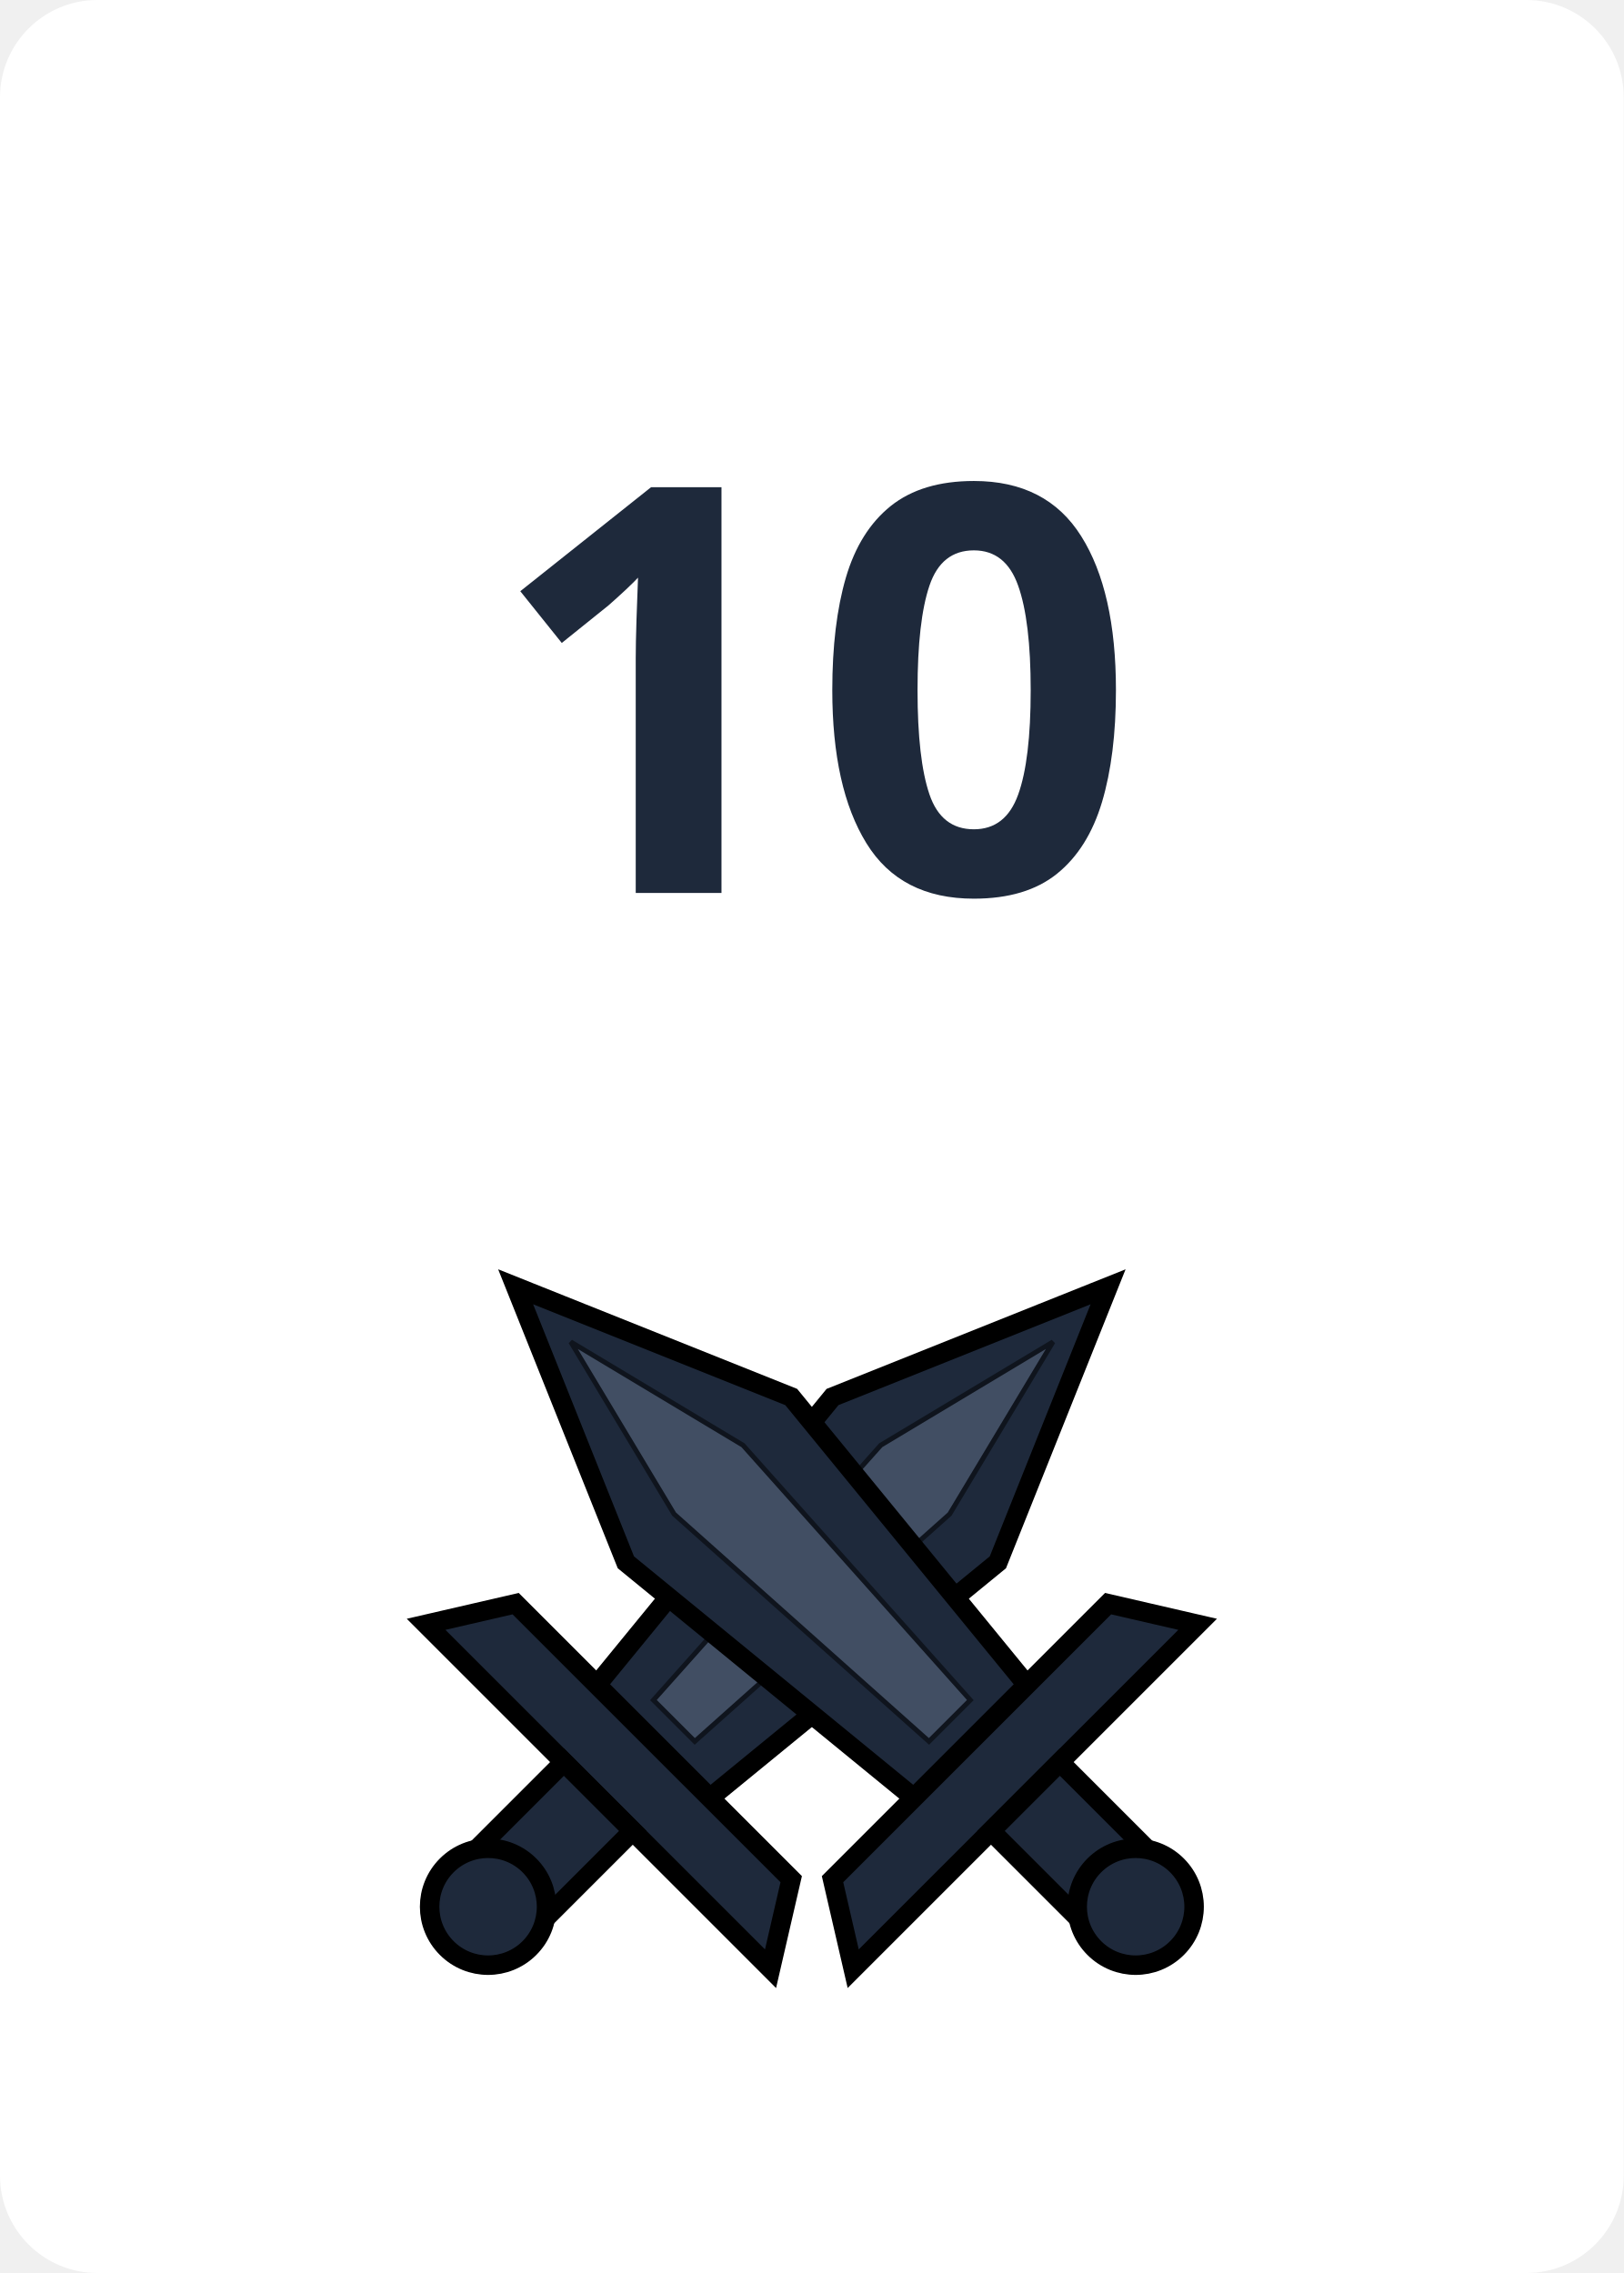
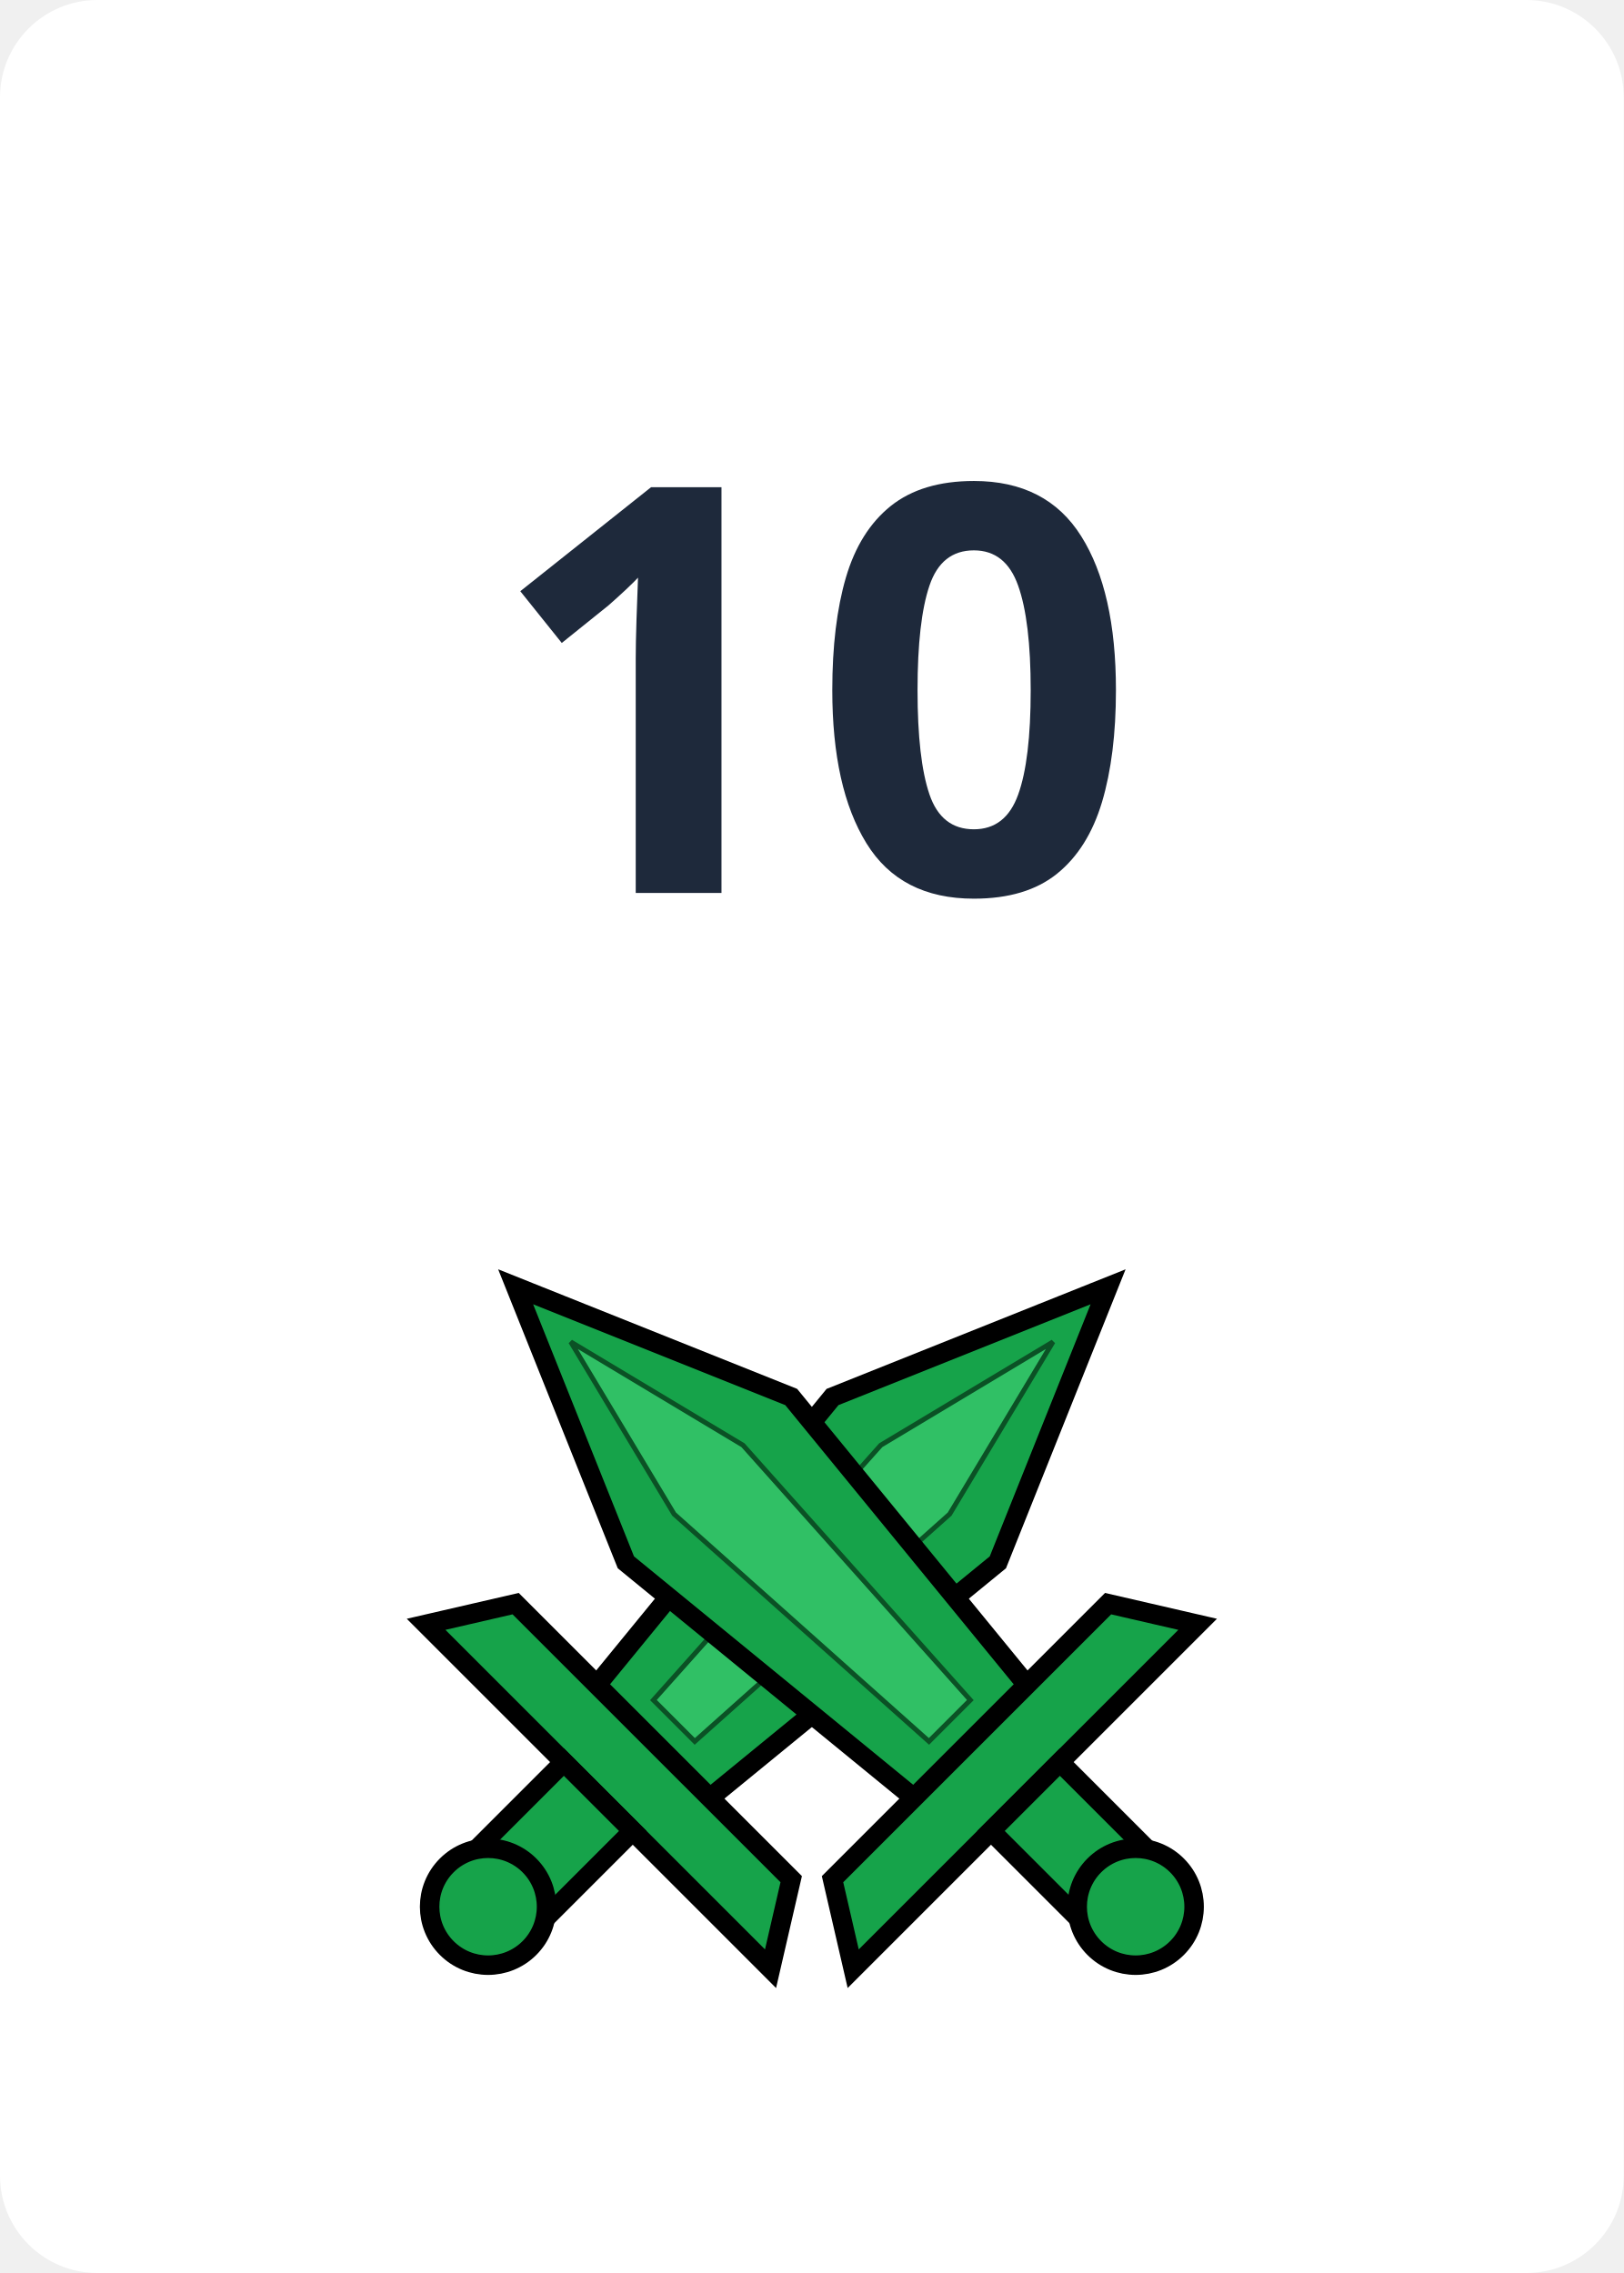
<svg xmlns="http://www.w3.org/2000/svg" width="200" height="280" viewBox="0 0 200 280">
  <rect width="200" height="280" rx="12" fill="white" />
  <text x="100" y="110" text-anchor="middle" font-family="system-ui, sans-serif" font-size="70" font-weight="900" fill="#1e293b">10</text>
  <g transform="translate(100, 195) scale(1.2) translate(-50, -50)">
    <g transform="translate(5, 5) rotate(45, 45, 45)">
-       <path fill="#1e293b" stroke="black" stroke-width="2" d="M45,2 L57,30 L53,70 L37,70 L33,30 Z" />
-       <path fill="#64748b" opacity="0.5" stroke="black" stroke-width="0.5" d="M45,10 L50,30 L48,65 L42,65 L40,30 Z" />
-       <path fill="#1e293b" stroke="black" stroke-width="2" d="M25,68 L65,68 L70,76 L20,76 Z" />
-       <rect fill="#1e293b" stroke="black" stroke-width="2" x="40" y="76" width="10" height="12" />
-       <circle fill="#1e293b" stroke="black" stroke-width="2" cx="45" cy="92" r="6" />
+       <path fill="#16a34a" stroke="black" stroke-width="2" d="M45,2 L57,30 L53,70 L37,70 L33,30 Z" />
+       <path fill="#4ade80" opacity="0.5" stroke="black" stroke-width="0.5" d="M45,10 L50,30 L48,65 L42,65 L40,30 Z" />
+       <path fill="#16a34a" stroke="black" stroke-width="2" d="M25,68 L65,68 L70,76 L20,76 Z" />
+       <rect fill="#16a34a" stroke="black" stroke-width="2" x="40" y="76" width="10" height="12" />
+       <circle fill="#16a34a" stroke="black" stroke-width="2" cx="45" cy="92" r="6" />
    </g>
    <g transform="translate(-5, 5) rotate(-45, 55, 45)">
-       <path fill="#1e293b" stroke="black" stroke-width="2" d="M55,2 L67,30 L63,70 L47,70 L43,30 Z" />
-       <path fill="#64748b" opacity="0.5" stroke="black" stroke-width="0.5" d="M55,10 L60,30 L58,65 L52,65 L50,30 Z" />
-       <path fill="#1e293b" stroke="black" stroke-width="2" d="M35,68 L75,68 L80,76 L30,76 Z" />
-       <rect fill="#1e293b" stroke="black" stroke-width="2" x="50" y="76" width="10" height="12" />
-       <circle fill="#1e293b" stroke="black" stroke-width="2" cx="55" cy="92" r="6" />
+       <path fill="#16a34a" stroke="black" stroke-width="2" d="M55,2 L67,30 L63,70 L47,70 L43,30 Z" />
+       <path fill="#4ade80" opacity="0.5" stroke="black" stroke-width="0.5" d="M55,10 L60,30 L58,65 L52,65 L50,30 Z" />
+       <path fill="#16a34a" stroke="black" stroke-width="2" d="M35,68 L75,68 L80,76 L30,76 Z" />
+       <rect fill="#16a34a" stroke="black" stroke-width="2" x="50" y="76" width="10" height="12" />
+       <circle fill="#16a34a" stroke="black" stroke-width="2" cx="55" cy="92" r="6" />
    </g>
  </g>
</svg>
